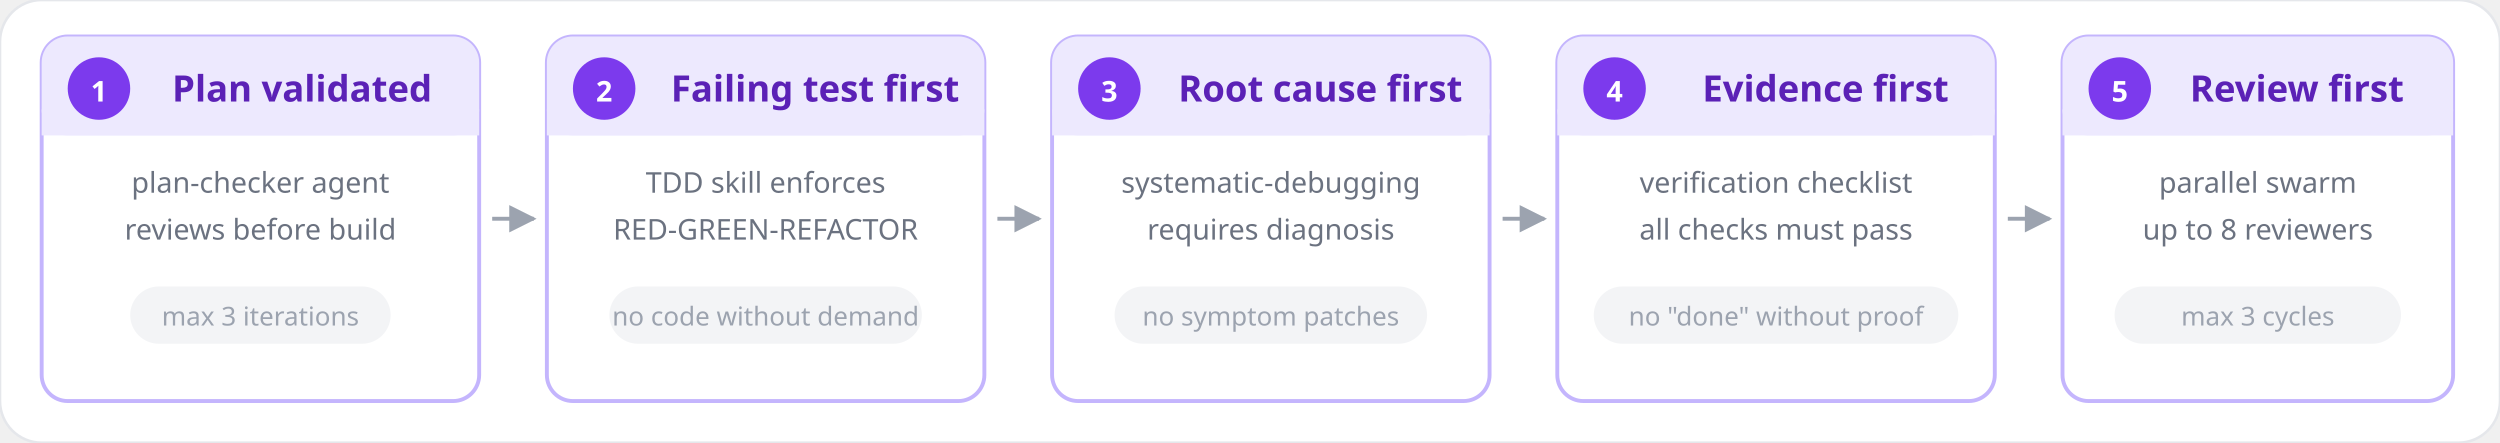
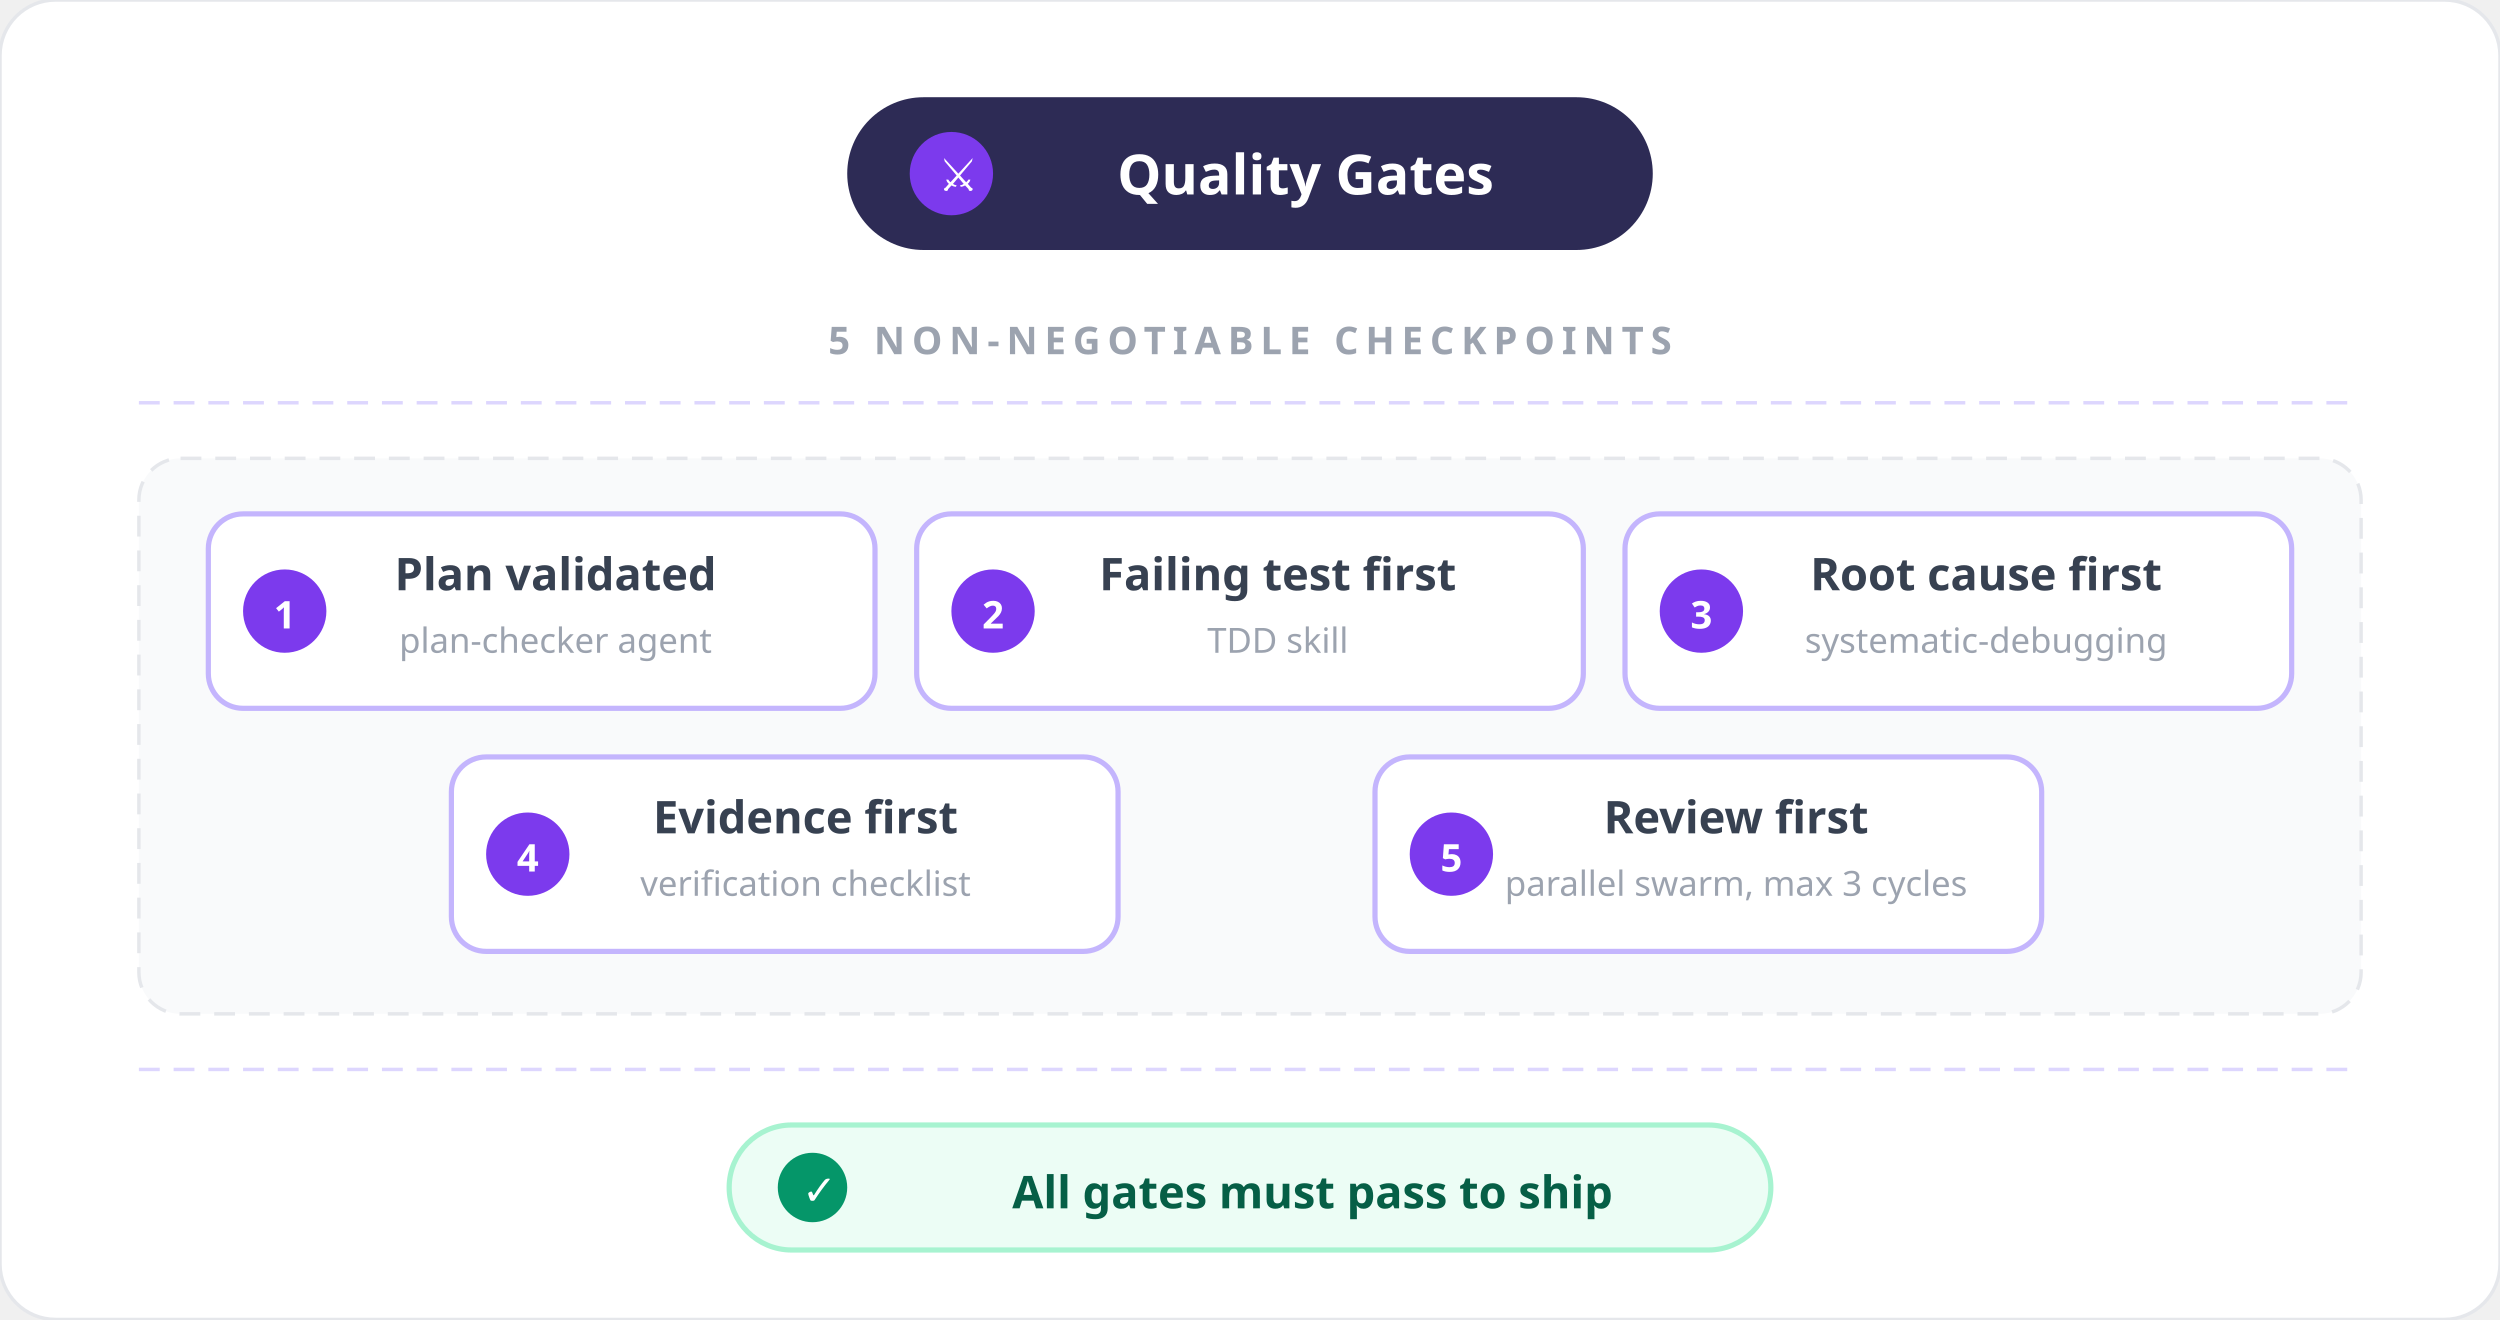
- <svg xmlns="http://www.w3.org/2000/svg" viewBox="0 0 960 170">
-   <defs>
-     <marker id="qg-arr" viewBox="0 0 10 10" refX="9" refY="5" markerWidth="7" markerHeight="7" orient="auto">
-       <path d="M 0 0 L 10 5 L 0 10 z" fill="#9CA3AF" />
-     </marker>
-   </defs>
-   <rect width="960" height="170" rx="16" fill="white" stroke="#E5E7EB" stroke-width="1" />
-   <g transform="translate(16, 14)">
-     <rect width="168" height="140" rx="10" fill="white" stroke="#C4B5FD" stroke-width="1.5" />
-     <rect width="168" height="38" rx="10" fill="#EDE9FE" />
-     <rect y="28" width="168" height="10" fill="#EDE9FE" />
-     <circle cx="22" cy="20" r="12" fill="#7C3AED" />
-     <text x="22" y="25" text-anchor="middle" font-family="system-ui, sans-serif" font-size="11" font-weight="700" fill="white">1</text>
-     <text x="100" y="25" text-anchor="middle" font-family="system-ui, sans-serif" font-size="14" font-weight="700" fill="#5B21B6">Plan validated</text>
-     <text x="84" y="60" text-anchor="middle" font-family="system-ui, sans-serif" font-size="11" fill="#6B7280">plan-checker agent</text>
-     <text x="84" y="78" text-anchor="middle" font-family="system-ui, sans-serif" font-size="11" fill="#6B7280">reviews before build</text>
-     <rect x="34" y="96" width="100" height="22" rx="11" fill="#F3F4F6" />
-     <text x="84" y="111" text-anchor="middle" font-family="system-ui, sans-serif" font-size="10" fill="#9CA3AF">max 3 iterations</text>
-   </g>
-   <line x1="189" y1="84" x2="205" y2="84" stroke="#9CA3AF" stroke-width="1.5" marker-end="url(#qg-arr)" />
-   <g transform="translate(210, 14)">
-     <rect width="168" height="140" rx="10" fill="white" stroke="#C4B5FD" stroke-width="1.5" />
-     <rect width="168" height="38" rx="10" fill="#EDE9FE" />
-     <rect y="28" width="168" height="10" fill="#EDE9FE" />
-     <circle cx="22" cy="20" r="12" fill="#7C3AED" />
-     <text x="22" y="25" text-anchor="middle" font-family="system-ui, sans-serif" font-size="11" font-weight="700" fill="white">2</text>
-     <text x="103" y="25" text-anchor="middle" font-family="system-ui, sans-serif" font-size="14" font-weight="700" fill="#5B21B6">Failing test first</text>
-     <text x="84" y="60" text-anchor="middle" font-family="system-ui, sans-serif" font-size="11" fill="#6B7280">TDD skill enforces</text>
-     <text x="84" y="78" text-anchor="middle" font-family="system-ui, sans-serif" font-size="11" fill="#6B7280">RED-GREEN-REFACTOR</text>
-     <rect x="24" y="96" width="120" height="22" rx="11" fill="#F3F4F6" />
-     <text x="84" y="111" text-anchor="middle" font-family="system-ui, sans-serif" font-size="10" fill="#9CA3AF">no code without demand</text>
-   </g>
-   <line x1="383" y1="84" x2="399" y2="84" stroke="#9CA3AF" stroke-width="1.5" marker-end="url(#qg-arr)" />
-   <g transform="translate(404, 14)">
-     <rect width="168" height="140" rx="10" fill="white" stroke="#C4B5FD" stroke-width="1.5" />
-     <rect width="168" height="38" rx="10" fill="#EDE9FE" />
-     <rect y="28" width="168" height="10" fill="#EDE9FE" />
-     <circle cx="22" cy="20" r="12" fill="#7C3AED" />
-     <text x="22" y="25" text-anchor="middle" font-family="system-ui, sans-serif" font-size="11" font-weight="700" fill="white">3</text>
-     <text x="103" y="25" text-anchor="middle" font-family="system-ui, sans-serif" font-size="14" font-weight="700" fill="#5B21B6">Root cause first</text>
-     <text x="84" y="60" text-anchor="middle" font-family="system-ui, sans-serif" font-size="11" fill="#6B7280">systematic-debugging</text>
-     <text x="84" y="78" text-anchor="middle" font-family="system-ui, sans-serif" font-size="11" fill="#6B7280">requires diagnosis</text>
-     <rect x="24" y="96" width="120" height="22" rx="11" fill="#F3F4F6" />
-     <text x="84" y="111" text-anchor="middle" font-family="system-ui, sans-serif" font-size="10" fill="#9CA3AF">no symptom patches</text>
-   </g>
-   <line x1="577" y1="84" x2="593" y2="84" stroke="#9CA3AF" stroke-width="1.5" marker-end="url(#qg-arr)" />
-   <g transform="translate(598, 14)">
-     <rect width="168" height="140" rx="10" fill="white" stroke="#C4B5FD" stroke-width="1.5" />
-     <rect width="168" height="38" rx="10" fill="#EDE9FE" />
-     <rect y="28" width="168" height="10" fill="#EDE9FE" />
-     <circle cx="22" cy="20" r="12" fill="#7C3AED" />
-     <text x="22" y="25" text-anchor="middle" font-family="system-ui, sans-serif" font-size="11" font-weight="700" fill="white">4</text>
-     <text x="103" y="25" text-anchor="middle" font-family="system-ui, sans-serif" font-size="14" font-weight="700" fill="#5B21B6">Evidence first</text>
-     <text x="84" y="60" text-anchor="middle" font-family="system-ui, sans-serif" font-size="11" fill="#6B7280">verification checklist</text>
-     <text x="84" y="78" text-anchor="middle" font-family="system-ui, sans-serif" font-size="11" fill="#6B7280">all checks must pass</text>
-     <rect x="14" y="96" width="140" height="22" rx="11" fill="#F3F4F6" />
-     <text x="84" y="111" text-anchor="middle" font-family="system-ui, sans-serif" font-size="10" fill="#9CA3AF">no "done" without proof</text>
-   </g>
-   <line x1="771" y1="84" x2="787" y2="84" stroke="#9CA3AF" stroke-width="1.5" marker-end="url(#qg-arr)" />
-   <g transform="translate(792, 14)">
-     <rect width="150" height="140" rx="10" fill="white" stroke="#C4B5FD" stroke-width="1.5" />
-     <rect width="150" height="38" rx="10" fill="#EDE9FE" />
-     <rect y="28" width="150" height="10" fill="#EDE9FE" />
-     <circle cx="22" cy="20" r="12" fill="#7C3AED" />
-     <text x="22" y="25" text-anchor="middle" font-family="system-ui, sans-serif" font-size="11" font-weight="700" fill="white">5</text>
-     <text x="90" y="25" text-anchor="middle" font-family="system-ui, sans-serif" font-size="14" font-weight="700" fill="#5B21B6">Review first</text>
-     <text x="75" y="60" text-anchor="middle" font-family="system-ui, sans-serif" font-size="11" fill="#6B7280">parallel swarm</text>
-     <text x="75" y="78" text-anchor="middle" font-family="system-ui, sans-serif" font-size="11" fill="#6B7280">up to 8 reviewers</text>
-     <rect x="20" y="96" width="110" height="22" rx="11" fill="#F3F4F6" />
-     <text x="75" y="111" text-anchor="middle" font-family="system-ui, sans-serif" font-size="10" fill="#9CA3AF">max 3 cycles</text>
+ <svg xmlns="http://www.w3.org/2000/svg" viewBox="0 0 720 380">
+   <rect width="720" height="380" rx="16" fill="white" stroke="#E5E7EB" stroke-width="1" />
+   <rect x="244" y="28" width="232" height="44" rx="22" fill="#2D2B55" />
+   <circle cx="274" cy="50" r="12" fill="#7C3AED" />
+   <text x="276" y="55" text-anchor="middle" font-family="system-ui, sans-serif" font-size="13" font-weight="700" fill="white">⚔</text>
+   <text x="376" y="56" text-anchor="middle" font-family="system-ui, sans-serif" font-size="16" font-weight="700" fill="white">Quality Gates</text>
+   <text x="360" y="102" text-anchor="middle" font-family="system-ui, sans-serif" font-size="11" font-weight="600" fill="#9CA3AF" letter-spacing="2">5 NON-NEGOTIABLE CHECKPOINTS</text>
+   <line x1="40" y1="116" x2="680" y2="116" stroke="#DDD6FE" stroke-width="1" stroke-dasharray="6,4" />
+   <rect x="40" y="132" width="640" height="160" rx="12" fill="#F9FAFB" stroke="#E5E7EB" stroke-width="1" stroke-dasharray="6,4" />
+   <rect x="60" y="148" width="192" height="56" rx="10" fill="white" stroke="#C4B5FD" stroke-width="1.5" />
+   <circle cx="82" cy="176" r="12" fill="#7C3AED" />
+   <text x="82" y="181" text-anchor="middle" font-family="system-ui, sans-serif" font-size="11" font-weight="700" fill="white">1</text>
+   <text x="160" y="170" text-anchor="middle" font-family="system-ui, sans-serif" font-size="13" font-weight="600" fill="#374151">Plan validated</text>
+   <text x="160" y="188" text-anchor="middle" font-family="system-ui, sans-serif" font-size="10" fill="#9CA3AF">plan-checker agent</text>
+   <rect x="264" y="148" width="192" height="56" rx="10" fill="white" stroke="#C4B5FD" stroke-width="1.5" />
+   <circle cx="286" cy="176" r="12" fill="#7C3AED" />
+   <text x="286" y="181" text-anchor="middle" font-family="system-ui, sans-serif" font-size="11" font-weight="700" fill="white">2</text>
+   <text x="368" y="170" text-anchor="middle" font-family="system-ui, sans-serif" font-size="13" font-weight="600" fill="#374151">Failing test first</text>
+   <text x="368" y="188" text-anchor="middle" font-family="system-ui, sans-serif" font-size="10" fill="#9CA3AF">TDD skill</text>
+   <rect x="468" y="148" width="192" height="56" rx="10" fill="white" stroke="#C4B5FD" stroke-width="1.5" />
+   <circle cx="490" cy="176" r="12" fill="#7C3AED" />
+   <text x="490" y="181" text-anchor="middle" font-family="system-ui, sans-serif" font-size="11" font-weight="700" fill="white">3</text>
+   <text x="572" y="170" text-anchor="middle" font-family="system-ui, sans-serif" font-size="13" font-weight="600" fill="#374151">Root cause first</text>
+   <text x="572" y="188" text-anchor="middle" font-family="system-ui, sans-serif" font-size="10" fill="#9CA3AF">systematic-debugging</text>
+   <rect x="130" y="218" width="192" height="56" rx="10" fill="white" stroke="#C4B5FD" stroke-width="1.5" />
+   <circle cx="152" cy="246" r="12" fill="#7C3AED" />
+   <text x="152" y="251" text-anchor="middle" font-family="system-ui, sans-serif" font-size="11" font-weight="700" fill="white">4</text>
+   <text x="232" y="240" text-anchor="middle" font-family="system-ui, sans-serif" font-size="13" font-weight="600" fill="#374151">Evidence first</text>
+   <text x="232" y="258" text-anchor="middle" font-family="system-ui, sans-serif" font-size="10" fill="#9CA3AF">verification checklist</text>
+   <rect x="396" y="218" width="192" height="56" rx="10" fill="white" stroke="#C4B5FD" stroke-width="1.5" />
+   <circle cx="418" cy="246" r="12" fill="#7C3AED" />
+   <text x="418" y="251" text-anchor="middle" font-family="system-ui, sans-serif" font-size="11" font-weight="700" fill="white">5</text>
+   <text x="500" y="240" text-anchor="middle" font-family="system-ui, sans-serif" font-size="13" font-weight="600" fill="#374151">Review first</text>
+   <text x="500" y="258" text-anchor="middle" font-family="system-ui, sans-serif" font-size="10" fill="#9CA3AF">parallel swarm, max 3 cycles</text>
+   <line x1="40" y1="308" x2="680" y2="308" stroke="#DDD6FE" stroke-width="1" stroke-dasharray="6,4" />
+   <g transform="translate(210, 324)">
+     <rect width="300" height="36" rx="18" fill="#ECFDF5" stroke="#A7F3D0" stroke-width="1.5" />
+     <circle cx="24" cy="18" r="10" fill="#059669" />
+     <text x="26" y="23" text-anchor="middle" font-family="system-ui, sans-serif" font-size="12" font-weight="700" fill="white">✓</text>
+     <text x="168" y="24" text-anchor="middle" font-family="system-ui, sans-serif" font-size="13" font-weight="600" fill="#065F46">All gates must pass to ship</text>
  </g>
</svg>
